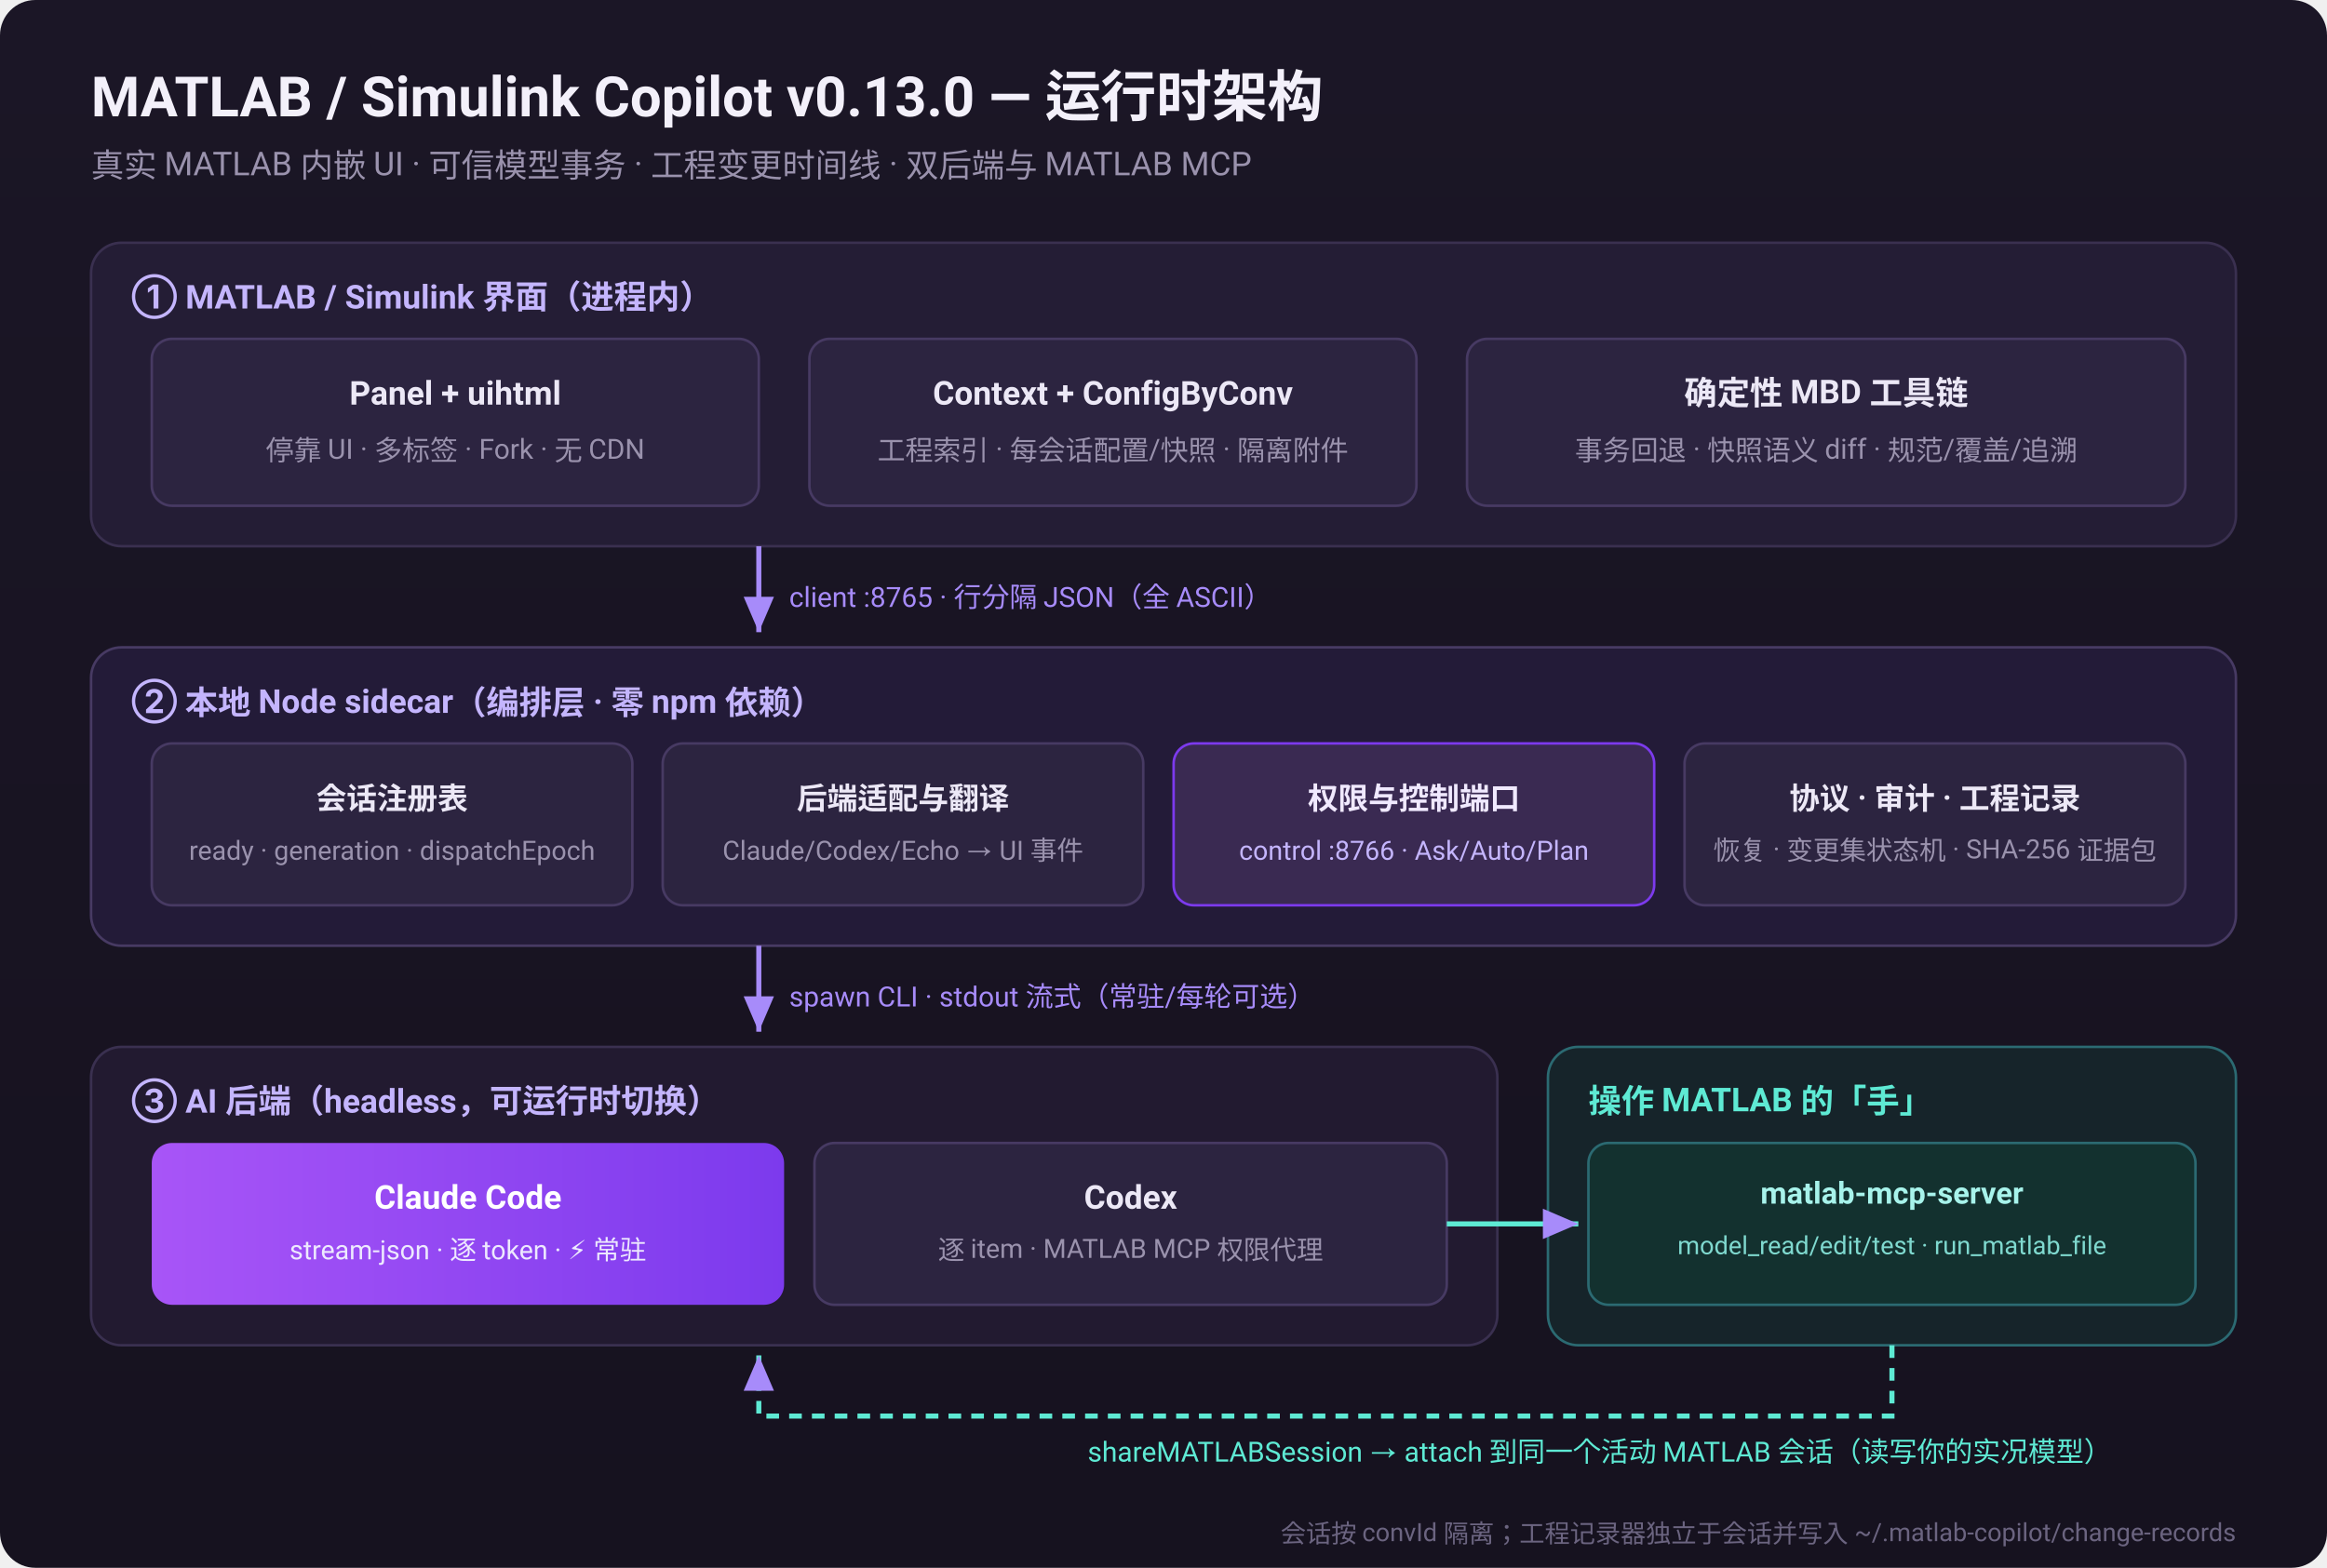
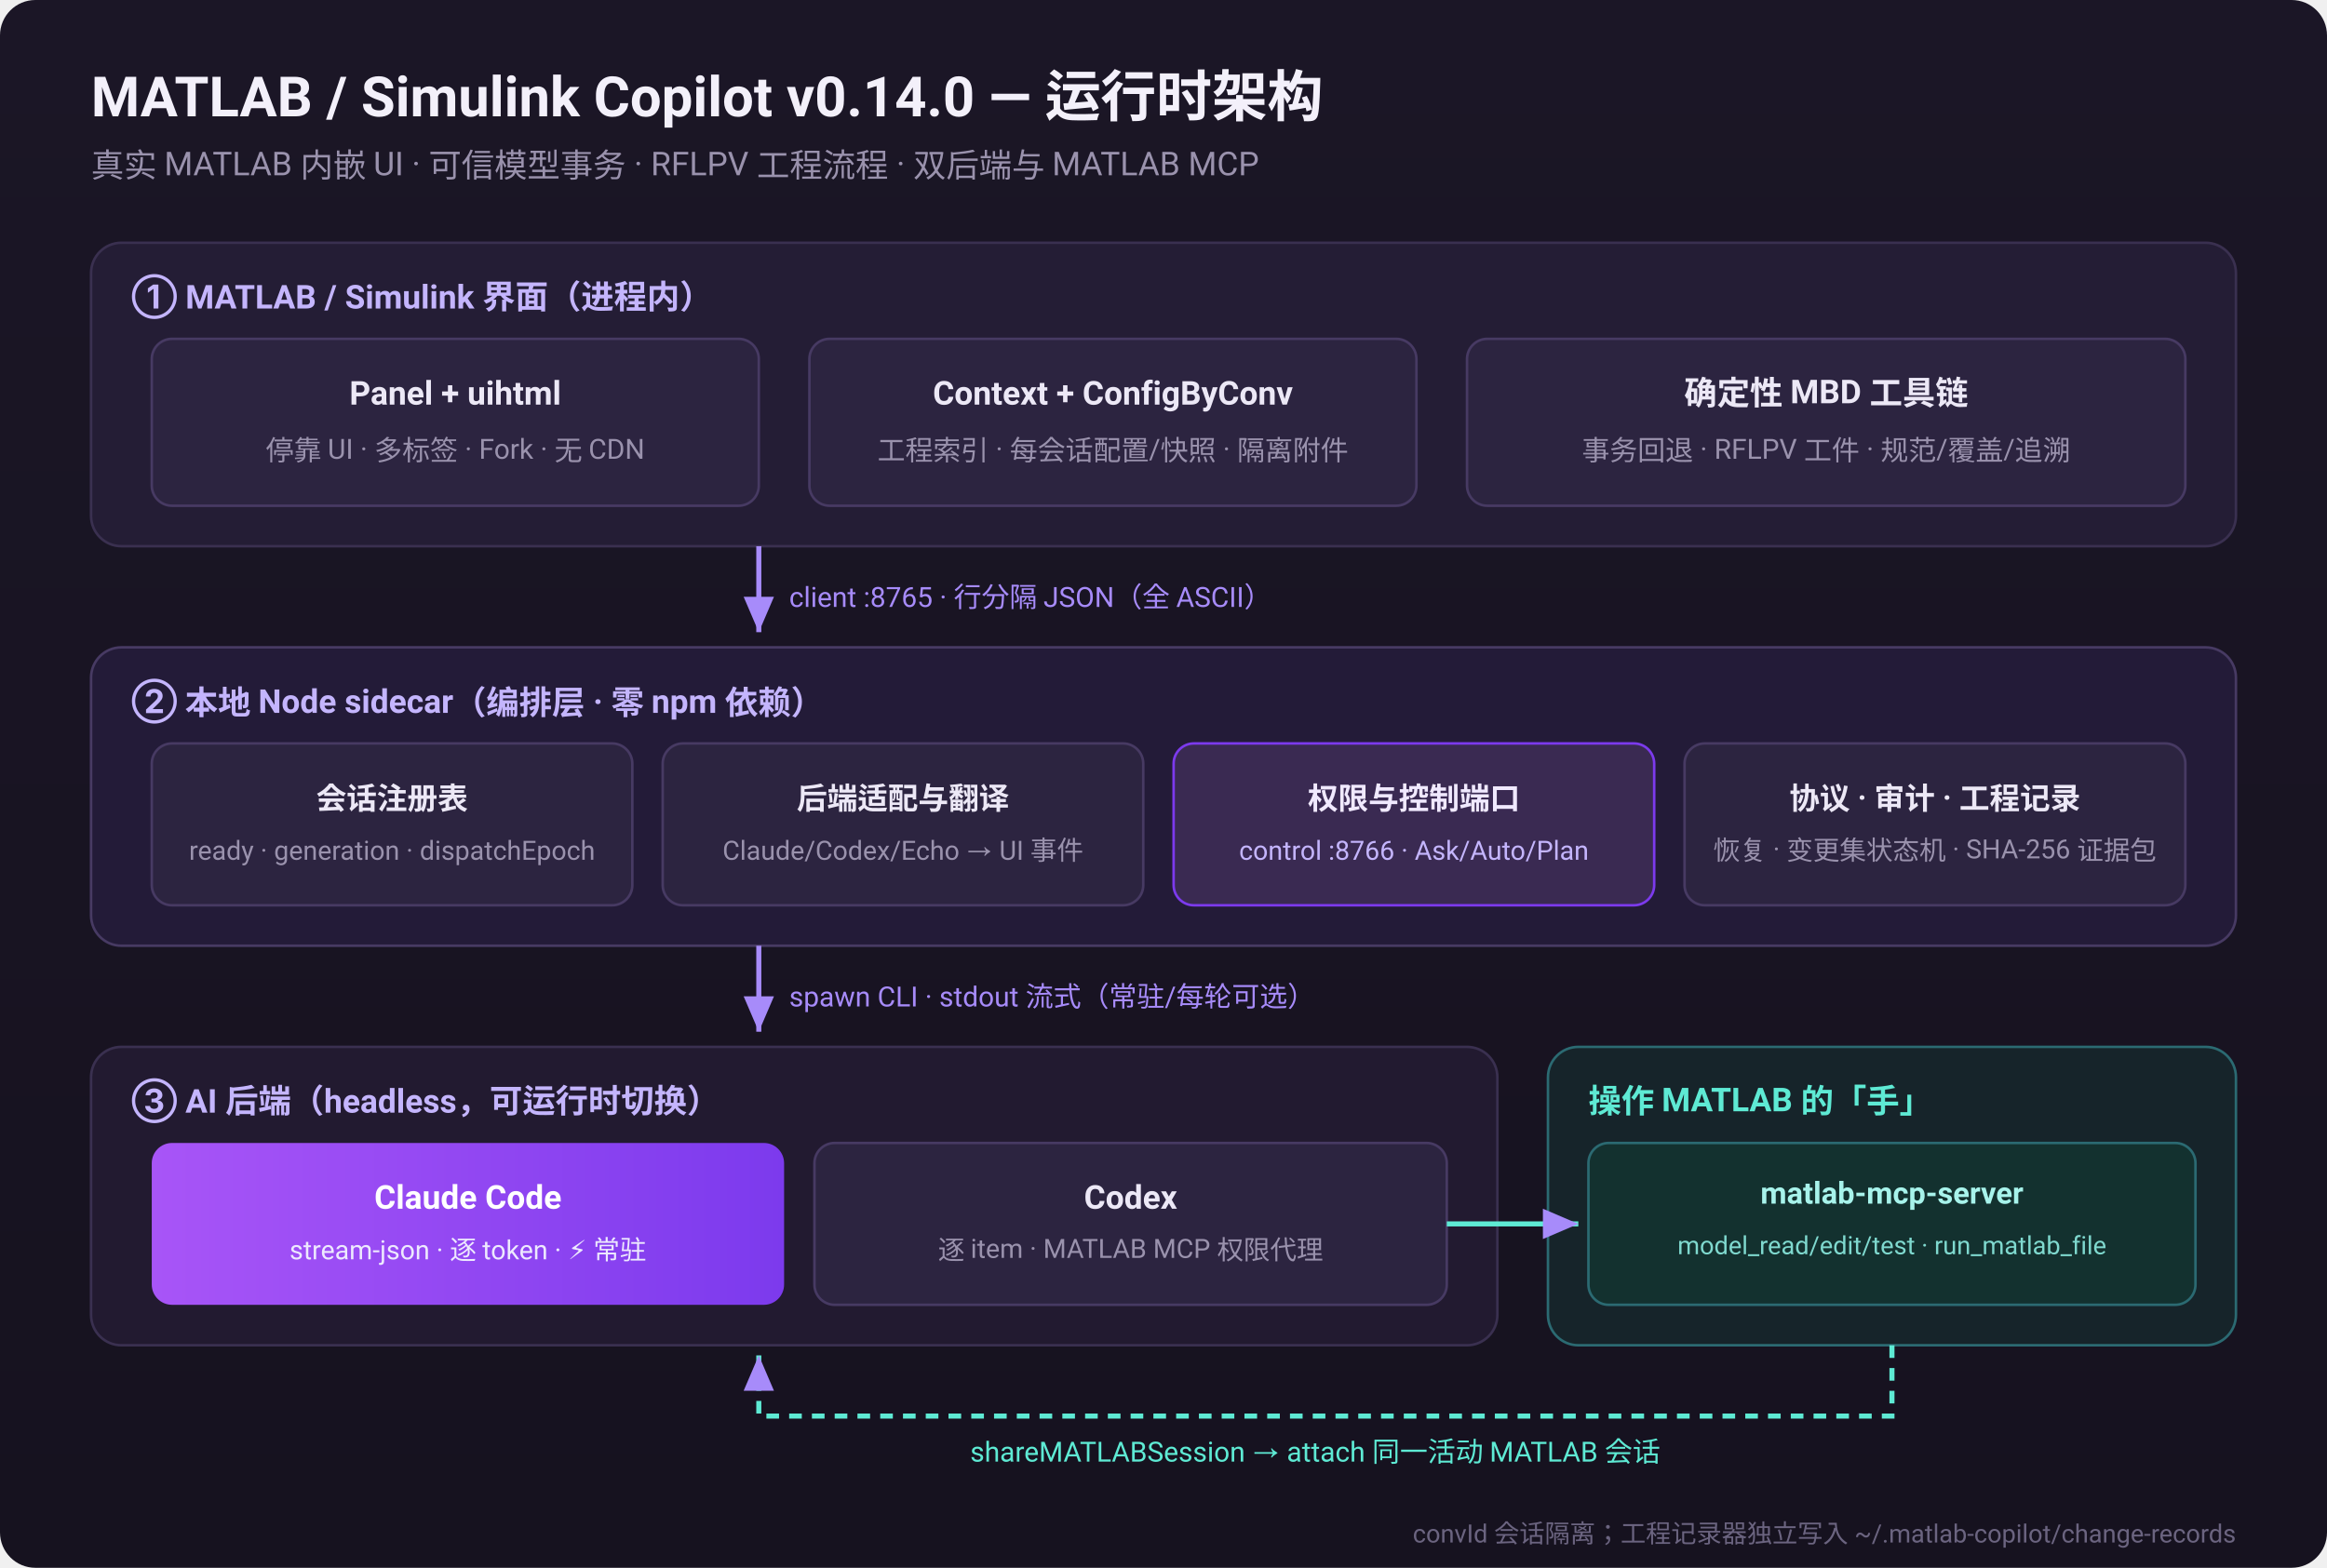
<svg xmlns="http://www.w3.org/2000/svg" viewBox="0 0 920 620" font-family="-apple-system,Segoe UI,Roboto,Helvetica,Arial,sans-serif">
  <defs>
    <linearGradient id="bg" x1="0" y1="0" x2="0" y2="1">
      <stop offset="0" stop-color="#1b1626" />
      <stop offset="1" stop-color="#16121f" />
    </linearGradient>
    <linearGradient id="brand" x1="0" y1="0" x2="1" y2="0">
      <stop offset="0" stop-color="#a855f7" />
      <stop offset="1" stop-color="#7c3aed" />
    </linearGradient>
    <marker id="arr" markerWidth="10" markerHeight="10" refX="7" refY="3" orient="auto">
      <path d="M0,0 L7,3 L0,6 Z" fill="#a78bfa" />
    </marker>
  </defs>
  <rect width="920" height="620" rx="14" fill="url(#bg)" />
-   <text x="36" y="46" fill="#f3f0fa" font-size="22" font-weight="700">MATLAB / Simulink Copilot v0.13.0 — 运行时架构</text>
-   <text x="36" y="70" fill="#9a92ad" font-size="13">真实 MATLAB 内嵌 UI · 可信模型事务 · 工程变更时间线 · 双后端与 MATLAB MCP</text>
+   <text x="36" y="46" fill="#f3f0fa" font-size="22" font-weight="700">MATLAB / Simulink Copilot v0.14.0 — 运行时架构</text>
+   <text x="36" y="70" fill="#9a92ad" font-size="13">真实 MATLAB 内嵌 UI · 可信模型事务 · RFLPV 工程流程 · 双后端与 MATLAB MCP</text>
  <rect x="36" y="96" width="848" height="120" rx="12" fill="#241d35" stroke="#3a3050" />
  <text x="52" y="122" fill="#c4b5fd" font-size="13" font-weight="700">① MATLAB / Simulink 界面（进程内）</text>
  <rect x="60" y="134" width="240" height="66" rx="8" fill="#2c2440" stroke="#473a63" />
  <text x="180" y="160" fill="#ece8f6" font-size="13" font-weight="600" text-anchor="middle">Panel + uihtml</text>
  <text x="180" y="182" fill="#9a92ad" font-size="11" text-anchor="middle">停靠 UI · 多标签 · Fork · 无 CDN</text>
  <rect x="320" y="134" width="240" height="66" rx="8" fill="#2c2440" stroke="#473a63" />
  <text x="440" y="160" fill="#ece8f6" font-size="13" font-weight="600" text-anchor="middle">Context + ConfigByConv</text>
  <text x="440" y="182" fill="#9a92ad" font-size="11" text-anchor="middle">工程索引 · 每会话配置/快照 · 隔离附件</text>
  <rect x="580" y="134" width="284" height="66" rx="8" fill="#2c2440" stroke="#473a63" />
  <text x="722" y="160" fill="#ece8f6" font-size="13" font-weight="600" text-anchor="middle">确定性 MBD 工具链</text>
-   <text x="722" y="182" fill="#9a92ad" font-size="11" text-anchor="middle">事务回退 · 快照语义 diff · 规范/覆盖/追溯</text>
+   <text x="722" y="182" fill="#9a92ad" font-size="11" text-anchor="middle">事务回退 · RFLPV 工件 · 规范/覆盖/追溯</text>
  <line x1="300" y1="216" x2="300" y2="250" stroke="#a78bfa" stroke-width="2" marker-end="url(#arr)" />
  <text x="312" y="240" fill="#a78bfa" font-size="11">client :8765 · 行分隔 JSON（全 ASCII）</text>
  <rect x="36" y="256" width="848" height="118" rx="12" fill="#231b38" stroke="#473a63" />
  <text x="52" y="282" fill="#c4b5fd" font-size="13" font-weight="700">② 本地 Node sidecar（编排层 · 零 npm 依赖）</text>
  <rect x="60" y="294" width="190" height="64" rx="8" fill="#2c2440" stroke="#473a63" />
  <text x="155" y="320" fill="#ece8f6" font-size="12" font-weight="600" text-anchor="middle">会话注册表</text>
  <text x="155" y="340" fill="#9a92ad" font-size="10.5" text-anchor="middle">ready · generation · dispatchEpoch</text>
  <rect x="262" y="294" width="190" height="64" rx="8" fill="#2c2440" stroke="#473a63" />
  <text x="357" y="320" fill="#ece8f6" font-size="12" font-weight="600" text-anchor="middle">后端适配与翻译</text>
  <text x="357" y="340" fill="#9a92ad" font-size="10.5" text-anchor="middle">Claude/Codex/Echo → UI 事件</text>
  <rect x="464" y="294" width="190" height="64" rx="8" fill="#3a2a52" stroke="#7c3aed" />
  <text x="559" y="320" fill="#f0e9ff" font-size="12" font-weight="600" text-anchor="middle">权限与控制端口</text>
  <text x="559" y="340" fill="#c4b5fd" font-size="10.5" text-anchor="middle">control :8766 · Ask/Auto/Plan</text>
  <rect x="666" y="294" width="198" height="64" rx="8" fill="#2c2440" stroke="#473a63" />
  <text x="765" y="320" fill="#ece8f6" font-size="12" font-weight="600" text-anchor="middle">协议 · 审计 · 工程记录</text>
  <text x="765" y="340" fill="#9a92ad" font-size="10.5" text-anchor="middle">恢复 · 变更集状态机 · SHA-256 证据包</text>
  <line x1="300" y1="374" x2="300" y2="408" stroke="#a78bfa" stroke-width="2" marker-end="url(#arr)" />
  <text x="312" y="398" fill="#a78bfa" font-size="11">spawn CLI · stdout 流式（常驻/每轮可选）</text>
  <rect x="36" y="414" width="556" height="118" rx="12" fill="#221a30" stroke="#3a3050" />
  <text x="52" y="440" fill="#c4b5fd" font-size="13" font-weight="700">③ AI 后端（headless，可运行时切换）</text>
  <rect x="60" y="452" width="250" height="64" rx="8" fill="url(#brand)" />
  <text x="185" y="478" fill="#fff" font-size="13" font-weight="700" text-anchor="middle">Claude Code</text>
  <text x="185" y="498" fill="#ede9fe" font-size="10.5" text-anchor="middle">stream-json · 逐 token · ⚡ 常驻</text>
  <rect x="322" y="452" width="250" height="64" rx="8" fill="#2c2440" stroke="#473a63" />
  <text x="447" y="478" fill="#ece8f6" font-size="13" font-weight="700" text-anchor="middle">Codex</text>
  <text x="447" y="498" fill="#9a92ad" font-size="10.5" text-anchor="middle">逐 item · MATLAB MCP 权限代理</text>
  <rect x="612" y="414" width="272" height="118" rx="12" fill="#16242a" stroke="#2b6a72" />
  <text x="628" y="440" fill="#5eead4" font-size="13" font-weight="700">操作 MATLAB 的「手」</text>
  <rect x="628" y="452" width="240" height="64" rx="8" fill="#13312f" stroke="#2b6a72" />
  <text x="748" y="476" fill="#a7f3eb" font-size="12" font-weight="600" text-anchor="middle">matlab-mcp-server</text>
  <text x="748" y="496" fill="#7fd9cf" font-size="10" text-anchor="middle">model_read/edit/test · run_matlab_file</text>
  <line x1="572" y1="484" x2="624" y2="484" stroke="#5eead4" stroke-width="2" marker-end="url(#arr)" />
  <path d="M748,532 L748,560 L300,560 L300,536" fill="none" stroke="#5eead4" stroke-width="2" stroke-dasharray="5 4" marker-end="url(#arr)" />
-   <text x="430" y="578" fill="#5eead4" font-size="11">shareMATLABSession → attach 到同一个活动 MATLAB 会话（读写你的实况模型）</text>
-   <text x="884" y="610" fill="#6b6480" font-size="10" text-anchor="end">会话按 convId 隔离；工程记录器独立于会话并写入 ~/.matlab-copilot/change-records</text>
+   <text x="520" y="578" fill="#5eead4" font-size="11" text-anchor="middle">shareMATLABSession → attach 同一活动 MATLAB 会话</text>
+   <text x="884" y="610" fill="#6b6480" font-size="10" text-anchor="end">convId 会话隔离；工程记录器独立写入 ~/.matlab-copilot/change-records</text>
</svg>
